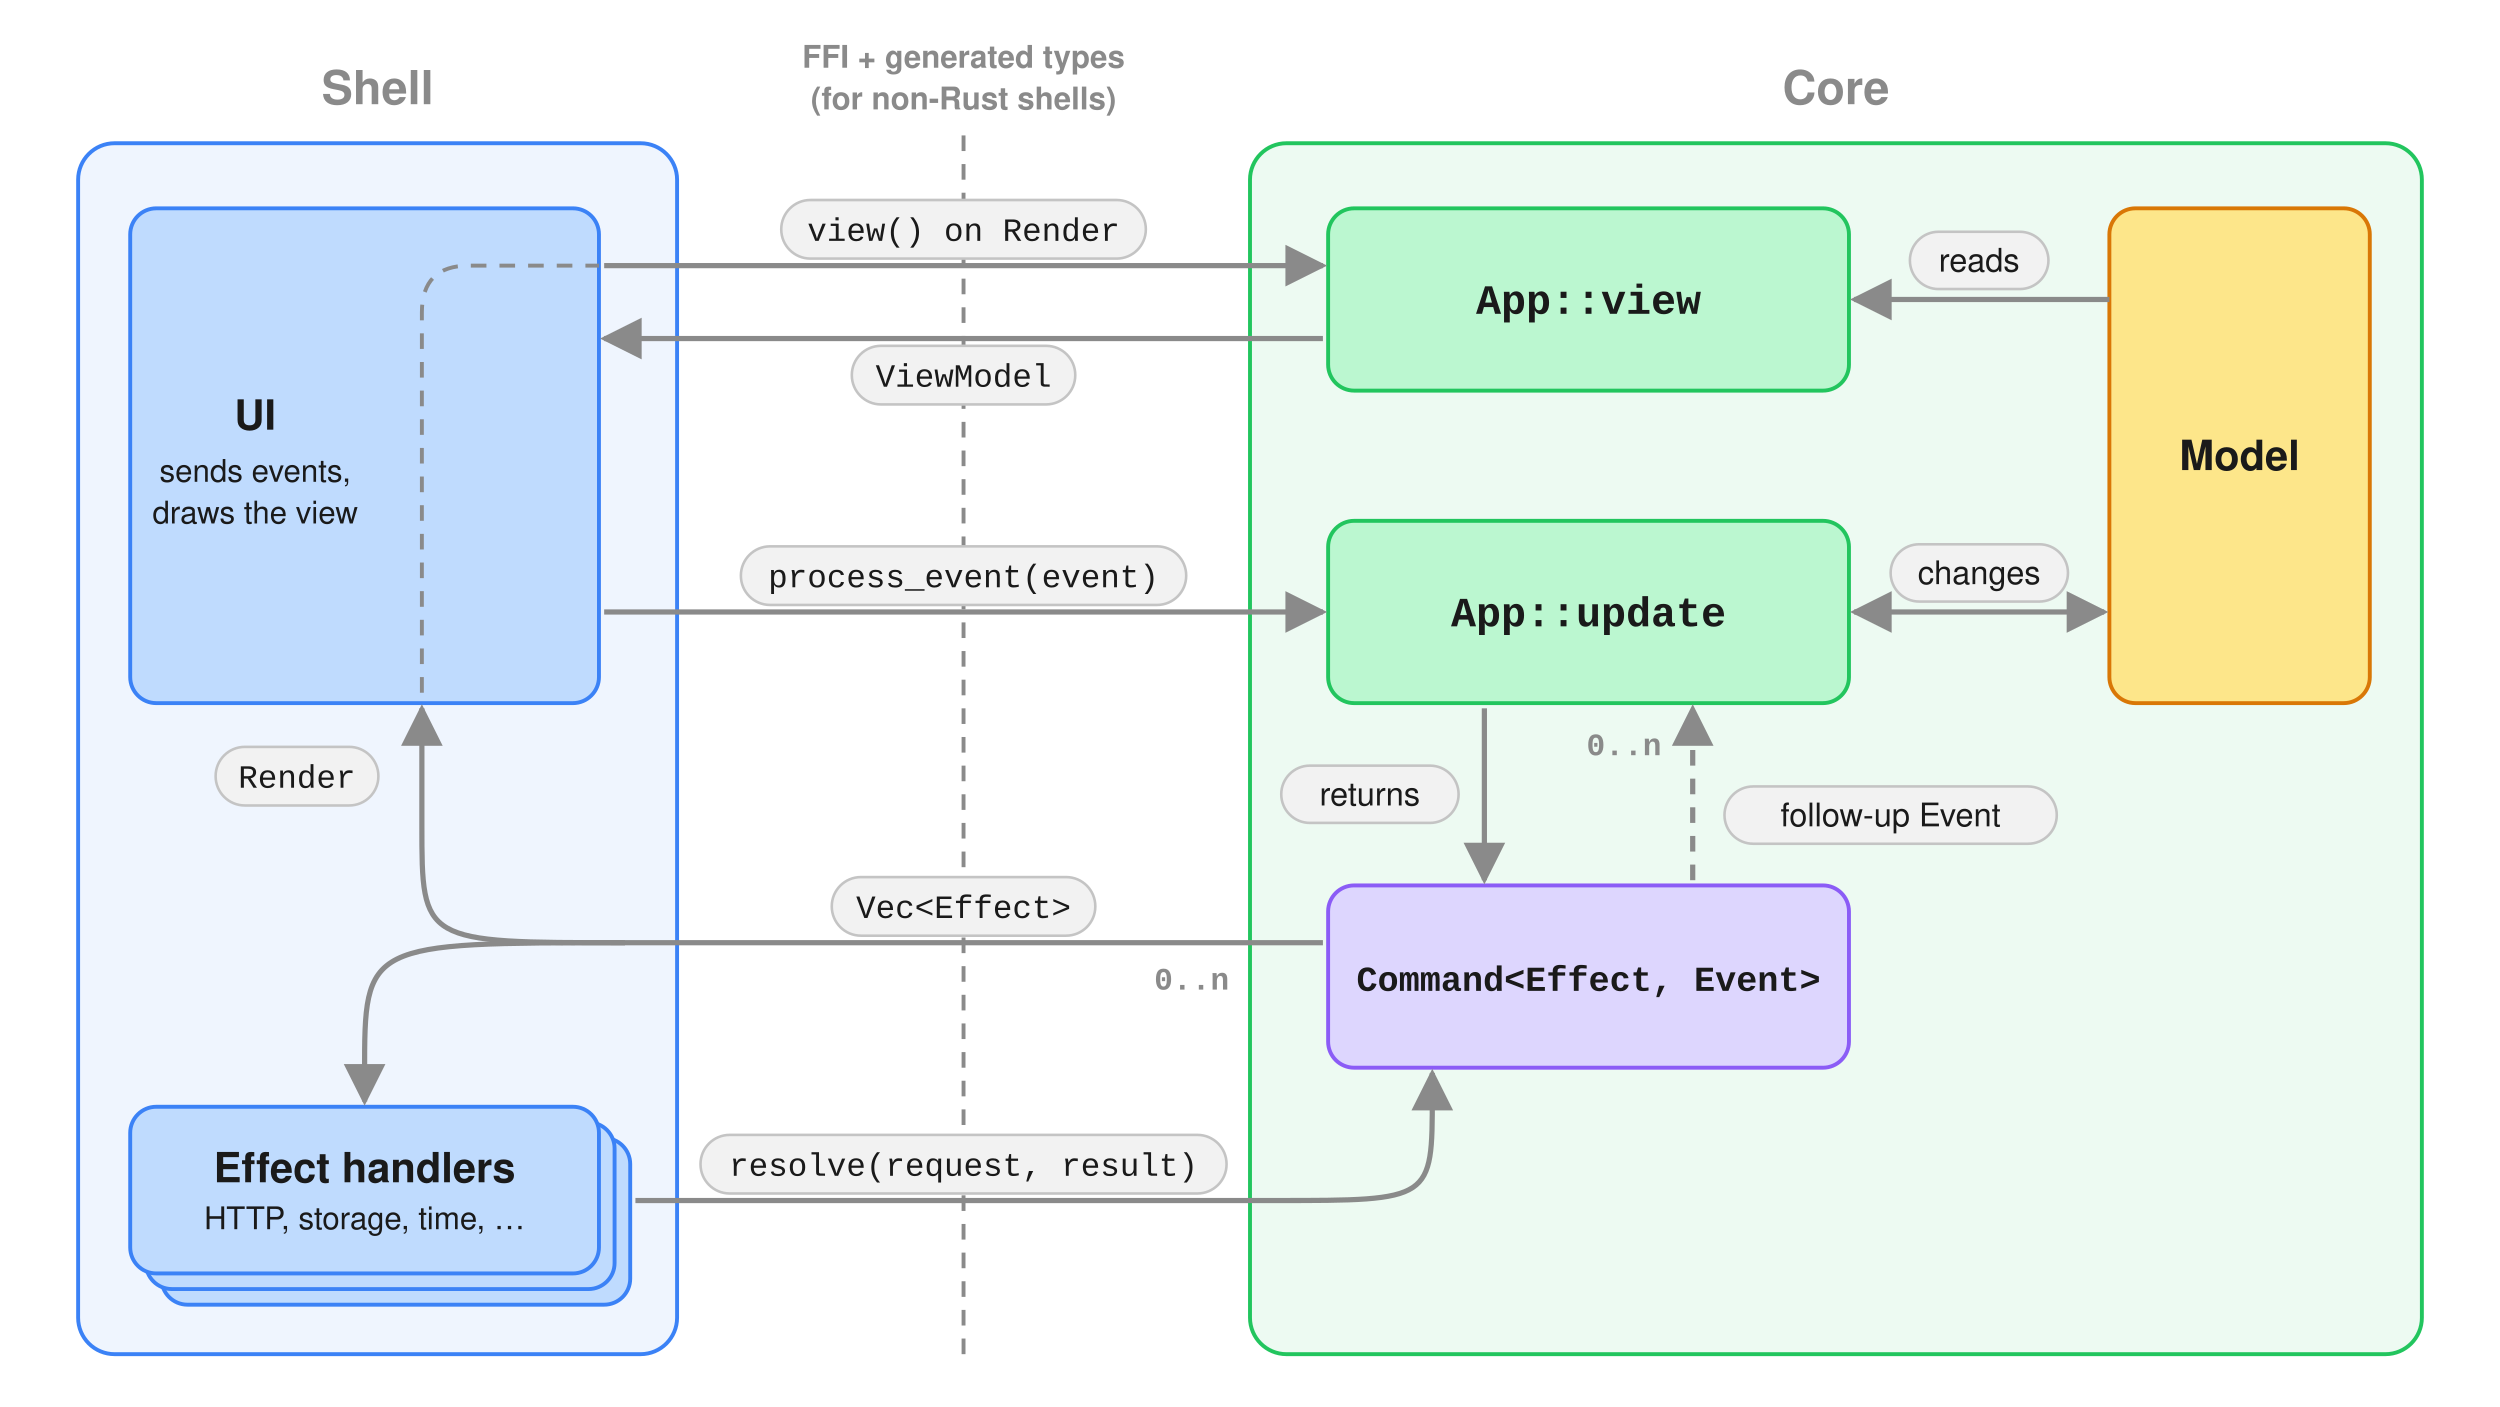
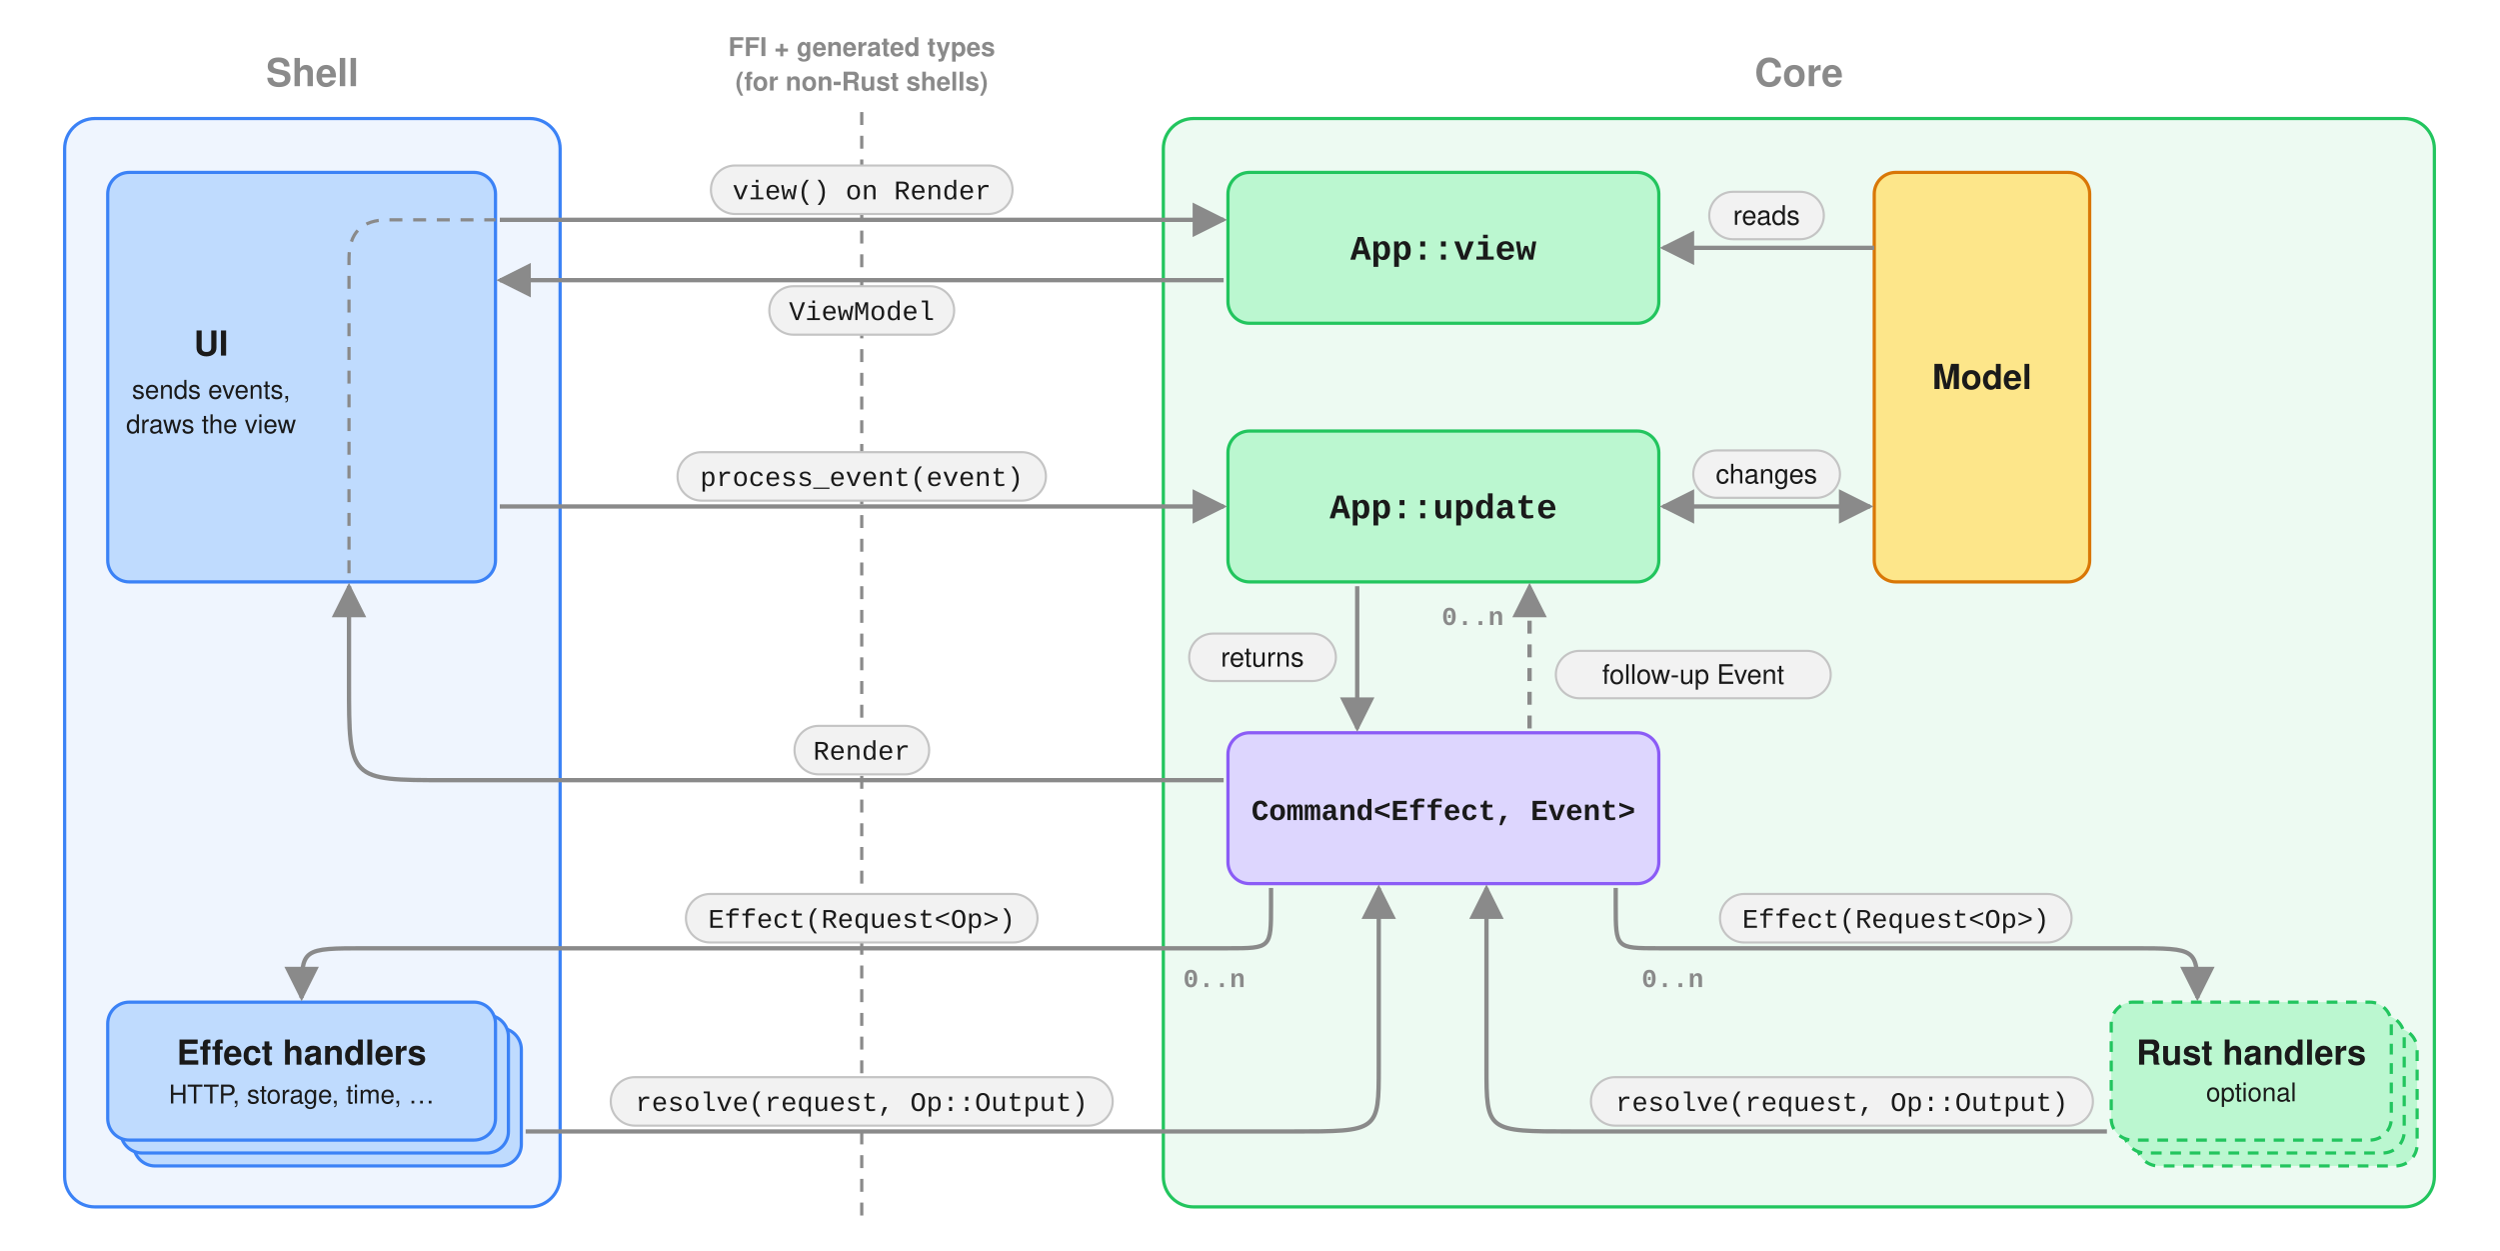
- <svg xmlns="http://www.w3.org/2000/svg" viewBox="0 0 960 540" width="960" height="540" role="img" aria-labelledby="title desc">
+ <svg xmlns="http://www.w3.org/2000/svg" viewBox="0 0 1160 580" width="1160" height="580" role="img" aria-labelledby="title desc">
  <style>
text { font-family: system-ui, -apple-system, "Segoe UI", Helvetica, Arial, sans-serif; fill: #1a1a1a; }
.m { font-family: ui-monospace, SFMono-Regular, Menlo, Consolas, "Liberation Mono", monospace; }
.h { font-size: 18px; font-weight: 700; fill: #8a8a8a; }
.b { font-size: 16px; font-weight: 600; }
.s { font-size: 12px; }
.l { font-size: 12.5px; }
.ln { stroke: #8a8a8a; stroke-width: 2; fill: none; }
.dash { stroke-dasharray: 6 5; }
.pill { fill: #f2f2f2; stroke: #c4c4c4; stroke-width: 1; }
@media (prefers-color-scheme: dark) {
  .h { fill: #a8a8a8; }
}
</style>
  <defs>
    <marker id="a" viewBox="0 0 10 10" refX="9" refY="5" markerWidth="8" markerHeight="8" orient="auto-start-reverse">
      <path d="M0,0 L10,5 L0,10 z" fill="#8a8a8a" />
    </marker>
  </defs>
  <text x="145.0" y="40" text-anchor="middle" class="h">Shell</text>
-   <text x="705.0" y="40" text-anchor="middle" class="h">Core</text>
-   <text x="370" y="26" text-anchor="middle" class="s" style="fill:#8a8a8a;font-weight:600">FFI + generated types</text>
-   <text x="370" y="42" text-anchor="middle" class="s" style="fill:#8a8a8a;font-weight:600">(for non-Rust shells)</text>
-   <rect x="30" y="55" width="230" height="465" rx="14" fill="#3b82f6" fill-opacity="0.08" stroke="#3b82f6" stroke-width="1.5" />
-   <rect x="480" y="55" width="450" height="465" rx="14" fill="#22c55e" fill-opacity="0.08" stroke="#22c55e" stroke-width="1.5" />
-   <path d="M370,52 V525" class="ln dash" style="stroke-width:1.5" />
+   <text x="835.0" y="40" text-anchor="middle" class="h">Core</text>
+   <text x="400" y="26" text-anchor="middle" class="s" style="fill:#8a8a8a;font-weight:600">FFI + generated types</text>
+   <text x="400" y="42" text-anchor="middle" class="s" style="fill:#8a8a8a;font-weight:600">(for non-Rust shells)</text>
+   <rect x="30" y="55" width="230" height="505" rx="14" fill="#3b82f6" fill-opacity="0.08" stroke="#3b82f6" stroke-width="1.5" />
+   <rect x="540" y="55" width="590" height="505" rx="14" fill="#22c55e" fill-opacity="0.08" stroke="#22c55e" stroke-width="1.5" />
+   <path d="M400,52 V565" class="ln dash" style="stroke-width:1.5" />
  <rect x="50" y="80" width="180" height="190" rx="10" fill="#bfdbfe" stroke="#3b82f6" stroke-width="1.5" />
  <text x="98.0" y="165.0" text-anchor="middle" class="b">UI</text>
  <text x="98.0" y="185.0" text-anchor="middle" class="s">sends events,</text>
  <text x="98.0" y="201.0" text-anchor="middle" class="s">draws the view</text>
  <path d="M162.0,266 V120 Q162.0,102 180.0,102 H230" class="ln dash" style="stroke-width:1.5" />
-   <rect x="62" y="437" width="180" height="64" rx="10" fill="#bfdbfe" stroke="#3b82f6" stroke-width="1.5" />
-   <rect x="56" y="431" width="180" height="64" rx="10" fill="#bfdbfe" stroke="#3b82f6" stroke-width="1.5" />
-   <rect x="50" y="425" width="180" height="64" rx="10" fill="#bfdbfe" stroke="#3b82f6" stroke-width="1.5" />
-   <text x="140.0" y="454.0" text-anchor="middle" class="b">Effect handlers</text>
-   <text x="140.0" y="472.0" text-anchor="middle" class="s">HTTP, storage, time, …</text>
-   <rect x="510" y="80" width="200" height="70" rx="10" fill="#bbf7d0" stroke="#22c55e" stroke-width="1.5" />
-   <text x="610.0" y="120.5" text-anchor="middle" class="b m">App::view</text>
-   <rect x="510" y="200" width="200" height="70" rx="10" fill="#bbf7d0" stroke="#22c55e" stroke-width="1.5" />
-   <text x="610.0" y="240.5" text-anchor="middle" class="b m">App::update</text>
-   <rect x="510" y="340" width="200" height="70" rx="10" fill="#ddd6fe" stroke="#8b5cf6" stroke-width="1.5" />
-   <text x="610.0" y="380.5" text-anchor="middle" class="b m" style="font-size:13.5px">Command&lt;Effect, Event&gt;</text>
-   <rect x="810" y="80" width="100" height="190" rx="10" fill="#fde68a" stroke="#d97706" stroke-width="1.5" />
-   <text x="860.0" y="180.5" text-anchor="middle" class="b">Model</text>
-   <path d="M810,115 H712" class="ln" marker-end="url(#a)" />
-   <rect x="733.4" y="89.0" width="53.2" height="22.0" rx="11.0" class="pill" />
-   <text x="760.0" y="104.3" text-anchor="middle" class="l">reads</text>
-   <path d="M712,235 H808" class="ln" marker-end="url(#a)" marker-start="url(#a)" />
-   <rect x="726.0" y="209.0" width="68.1" height="22.0" rx="11.0" class="pill" />
-   <text x="760.0" y="224.3" text-anchor="middle" class="l">changes</text>
-   <path d="M570,272 V338" class="ln" marker-end="url(#a)" />
-   <rect x="492.0" y="294.0" width="68.1" height="22.0" rx="11.0" class="pill" />
-   <text x="526" y="309.3" text-anchor="middle" class="l">returns</text>
-   <path d="M650,338 V272" class="ln dash" marker-end="url(#a)" />
-   <text x="638" y="290" text-anchor="end" class="s m" style="fill:#8a8a8a;font-weight:600">0..n</text>
-   <rect x="662.2" y="302.0" width="127.6" height="22.0" rx="11.0" class="pill" />
-   <text x="726" y="317.3" text-anchor="middle" class="l">follow-up Event</text>
-   <path d="M232,102 H508" class="ln" marker-end="url(#a)" />
-   <rect x="300.0" y="76.8" width="140.0" height="22.5" rx="11.2" class="pill" />
-   <text x="370.0" y="92.5" text-anchor="middle" class="l m">view() on Render</text>
-   <path d="M508,130 H232" class="ln" marker-end="url(#a)" />
-   <rect x="327.1" y="132.8" width="85.8" height="22.5" rx="11.2" class="pill" />
-   <text x="370.0" y="148.5" text-anchor="middle" class="l m">ViewModel</text>
-   <path d="M232,235 H508" class="ln" marker-end="url(#a)" />
-   <rect x="284.5" y="209.8" width="171.0" height="22.5" rx="11.2" class="pill" />
-   <text x="370.0" y="225.5" text-anchor="middle" class="l m">process_event(event)</text>
-   <path d="M508,362 H240.0" class="ln" />
-   <text x="472" y="380" text-anchor="end" class="s m" style="fill:#8a8a8a;font-weight:600">0..n</text>
-   <rect x="319.4" y="336.8" width="101.2" height="22.5" rx="11.2" class="pill" />
-   <text x="370.0" y="352.5" text-anchor="middle" class="l m">Vec&lt;Effect&gt;</text>
-   <path d="M240.0,362 C162.0,362 162.0,362 162.0,317 V272" class="ln" marker-end="url(#a)" />
-   <rect x="82.8" y="286.8" width="62.5" height="22.5" rx="11.2" class="pill" />
-   <text x="114.0" y="302.5" text-anchor="middle" class="l m">Render</text>
-   <path d="M240.0,362 C140.0,362 140.0,362 140.0,412 V423" class="ln" marker-end="url(#a)" />
-   <path d="M244,461.0 H490 C550,461.0 550,461.0 550,421.0 V412" class="ln" marker-end="url(#a)" />
-   <rect x="269.0" y="435.8" width="202.0" height="22.5" rx="11.2" class="pill" />
-   <text x="370.0" y="451.5" text-anchor="middle" class="l m">resolve(request, result)</text>
+   <rect x="62" y="477" width="180" height="64" rx="10" fill="#bfdbfe" stroke="#3b82f6" stroke-width="1.5" />
+   <rect x="56" y="471" width="180" height="64" rx="10" fill="#bfdbfe" stroke="#3b82f6" stroke-width="1.5" />
+   <rect x="50" y="465" width="180" height="64" rx="10" fill="#bfdbfe" stroke="#3b82f6" stroke-width="1.5" />
+   <text x="140.0" y="494.0" text-anchor="middle" class="b">Effect handlers</text>
+   <text x="140.0" y="512.0" text-anchor="middle" class="s">HTTP, storage, time, …</text>
+   <rect x="570" y="80" width="200" height="70" rx="10" fill="#bbf7d0" stroke="#22c55e" stroke-width="1.5" />
+   <text x="670.0" y="120.5" text-anchor="middle" class="b m">App::view</text>
+   <rect x="570" y="200" width="200" height="70" rx="10" fill="#bbf7d0" stroke="#22c55e" stroke-width="1.5" />
+   <text x="670.0" y="240.5" text-anchor="middle" class="b m">App::update</text>
+   <rect x="570" y="340" width="200" height="70" rx="10" fill="#ddd6fe" stroke="#8b5cf6" stroke-width="1.5" />
+   <text x="670.0" y="380.5" text-anchor="middle" class="b m" style="font-size:13.5px">Command&lt;Effect, Event&gt;</text>
+   <rect x="870" y="80" width="100" height="190" rx="10" fill="#fde68a" stroke="#d97706" stroke-width="1.5" />
+   <text x="920.0" y="180.5" text-anchor="middle" class="b">Model</text>
+   <path d="M870,115 H772" class="ln" marker-end="url(#a)" />
+   <rect x="793.4" y="89.0" width="53.2" height="22.0" rx="11.0" class="pill" />
+   <text x="820.0" y="104.3" text-anchor="middle" class="l">reads</text>
+   <path d="M772,235 H868" class="ln" marker-end="url(#a)" marker-start="url(#a)" />
+   <rect x="786.0" y="209.0" width="68.1" height="22.0" rx="11.0" class="pill" />
+   <text x="820.0" y="224.3" text-anchor="middle" class="l">changes</text>
+   <path d="M630,272 V338" class="ln" marker-end="url(#a)" />
+   <rect x="552.0" y="294.0" width="68.1" height="22.0" rx="11.0" class="pill" />
+   <text x="586" y="309.3" text-anchor="middle" class="l">returns</text>
+   <path d="M710,338 V272" class="ln dash" marker-end="url(#a)" />
+   <text x="698" y="290" text-anchor="end" class="s m" style="fill:#8a8a8a;font-weight:600">0..n</text>
+   <rect x="722.2" y="302.0" width="127.6" height="22.0" rx="11.0" class="pill" />
+   <text x="786" y="317.3" text-anchor="middle" class="l">follow-up Event</text>
+   <path d="M232,102 H568" class="ln" marker-end="url(#a)" />
+   <rect x="330.0" y="76.8" width="140.0" height="22.5" rx="11.2" class="pill" />
+   <text x="400.0" y="92.5" text-anchor="middle" class="l m">view() on Render</text>
+   <path d="M568,130 H232" class="ln" marker-end="url(#a)" />
+   <rect x="357.1" y="132.8" width="85.8" height="22.5" rx="11.2" class="pill" />
+   <text x="400.0" y="148.5" text-anchor="middle" class="l m">ViewModel</text>
+   <path d="M232,235 H568" class="ln" marker-end="url(#a)" />
+   <rect x="314.5" y="209.8" width="171.0" height="22.5" rx="11.2" class="pill" />
+   <text x="400.0" y="225.5" text-anchor="middle" class="l m">process_event(event)</text>
+   <path d="M568,362 H207.0 C162.0,362 162.0,362 162.0,317 V272" class="ln" marker-end="url(#a)" />
+   <rect x="368.8" y="336.8" width="62.5" height="22.5" rx="11.2" class="pill" />
+   <text x="400.0" y="352.5" text-anchor="middle" class="l m">Render</text>
+   <path d="M590,412 V420 C590,440 590,440 570,440 H170.0 C140.0,440 140.0,440 140.0,462 V463" class="ln" marker-end="url(#a)" />
+   <text x="578" y="458" text-anchor="end" class="s m" style="fill:#8a8a8a;font-weight:600">0..n</text>
+   <rect x="318.4" y="414.8" width="163.2" height="22.5" rx="11.2" class="pill" />
+   <text x="400.0" y="430.5" text-anchor="middle" class="l m">Effect(Request&lt;Op&gt;)</text>
+   <path d="M244,525 H600 C640,525 640,525 640,495 V412" class="ln" marker-end="url(#a)" />
+   <rect x="283.5" y="499.8" width="233.0" height="22.5" rx="11.2" class="pill" />
+   <text x="400.0" y="515.5" text-anchor="middle" class="l m">resolve(request, Op::Output)</text>
+   <path d="M750,412 V420 C750,440 750,440 770,440 H990 C1020,440 1020,440 1020,462 V463" class="ln" marker-end="url(#a)" />
+   <text x="762" y="458" text-anchor="start" class="s m" style="fill:#8a8a8a;font-weight:600">0..n</text>
+   <rect x="798.4" y="414.8" width="163.2" height="22.5" rx="11.2" class="pill" />
+   <text x="880.0" y="430.5" text-anchor="middle" class="l m">Effect(Request&lt;Op&gt;)</text>
+   <rect x="992" y="477" width="130" height="64" rx="10" fill="#bbf7d0" stroke="#22c55e" stroke-width="1.5" stroke-dasharray="5 4" />
+   <rect x="986" y="471" width="130" height="64" rx="10" fill="#bbf7d0" stroke="#22c55e" stroke-width="1.5" stroke-dasharray="5 4" />
+   <rect x="980" y="465" width="130" height="64" rx="10" fill="#bbf7d0" stroke="#22c55e" stroke-width="1.5" stroke-dasharray="5 4" />
+   <text x="1045.0" y="494.0" text-anchor="middle" class="b">Rust handlers</text>
+   <text x="1045.0" y="511.0" text-anchor="middle" class="s">optional</text>
+   <path d="M978,525 H730 C690,525 690,525 690,495 V412" class="ln" marker-end="url(#a)" />
+   <rect x="738.5" y="499.8" width="233.0" height="22.5" rx="11.2" class="pill" />
+   <text x="855.0" y="515.5" text-anchor="middle" class="l m">resolve(request, Op::Output)</text>
</svg>
